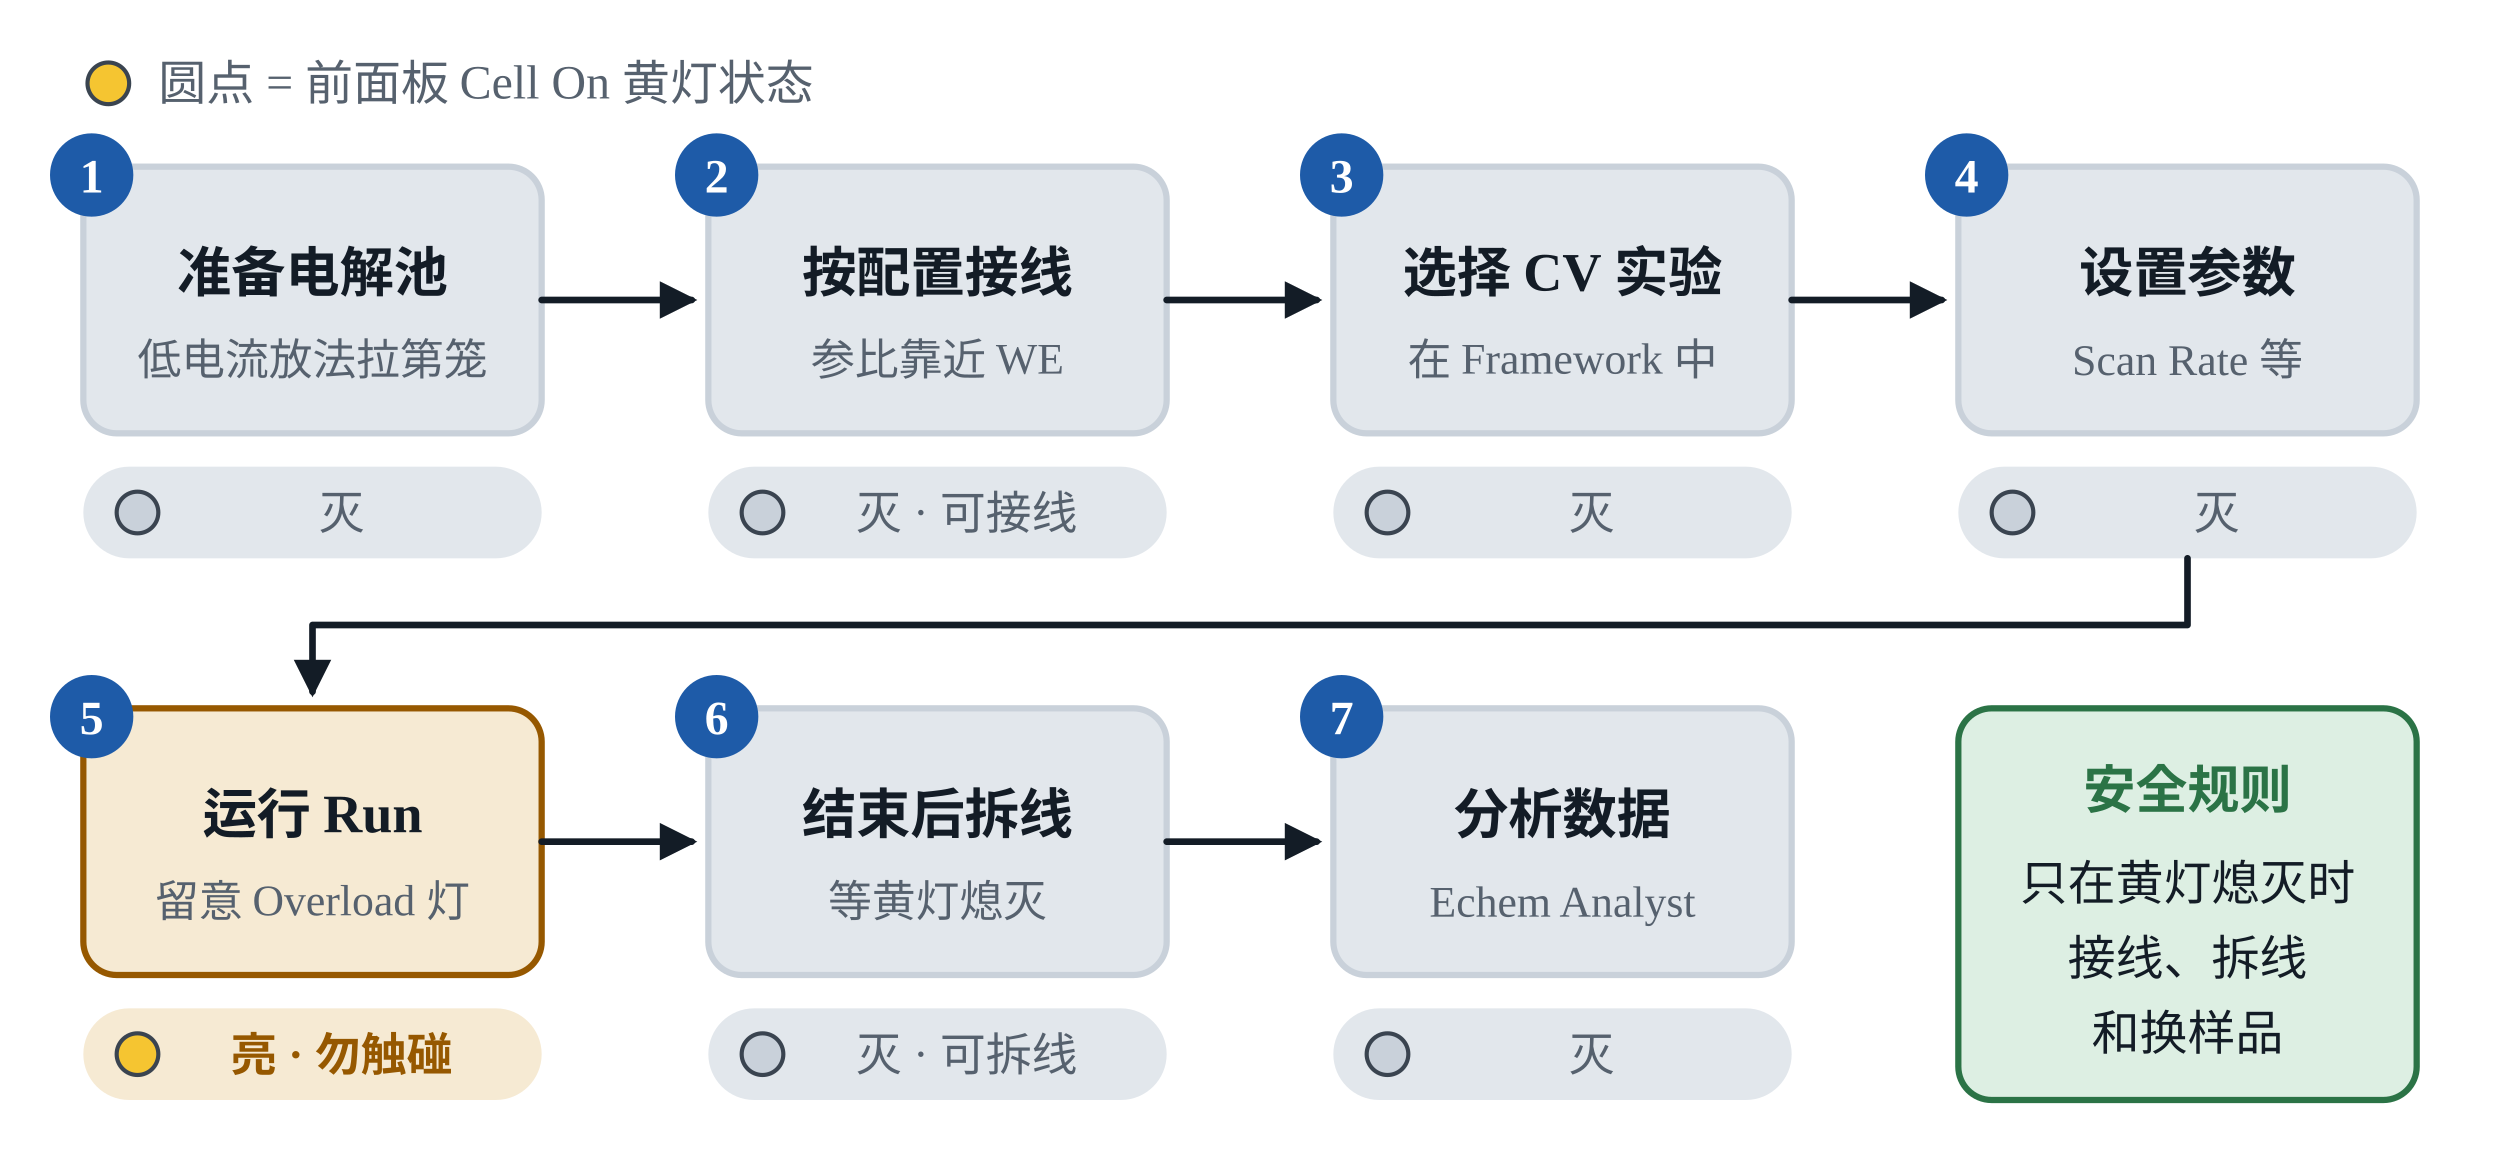
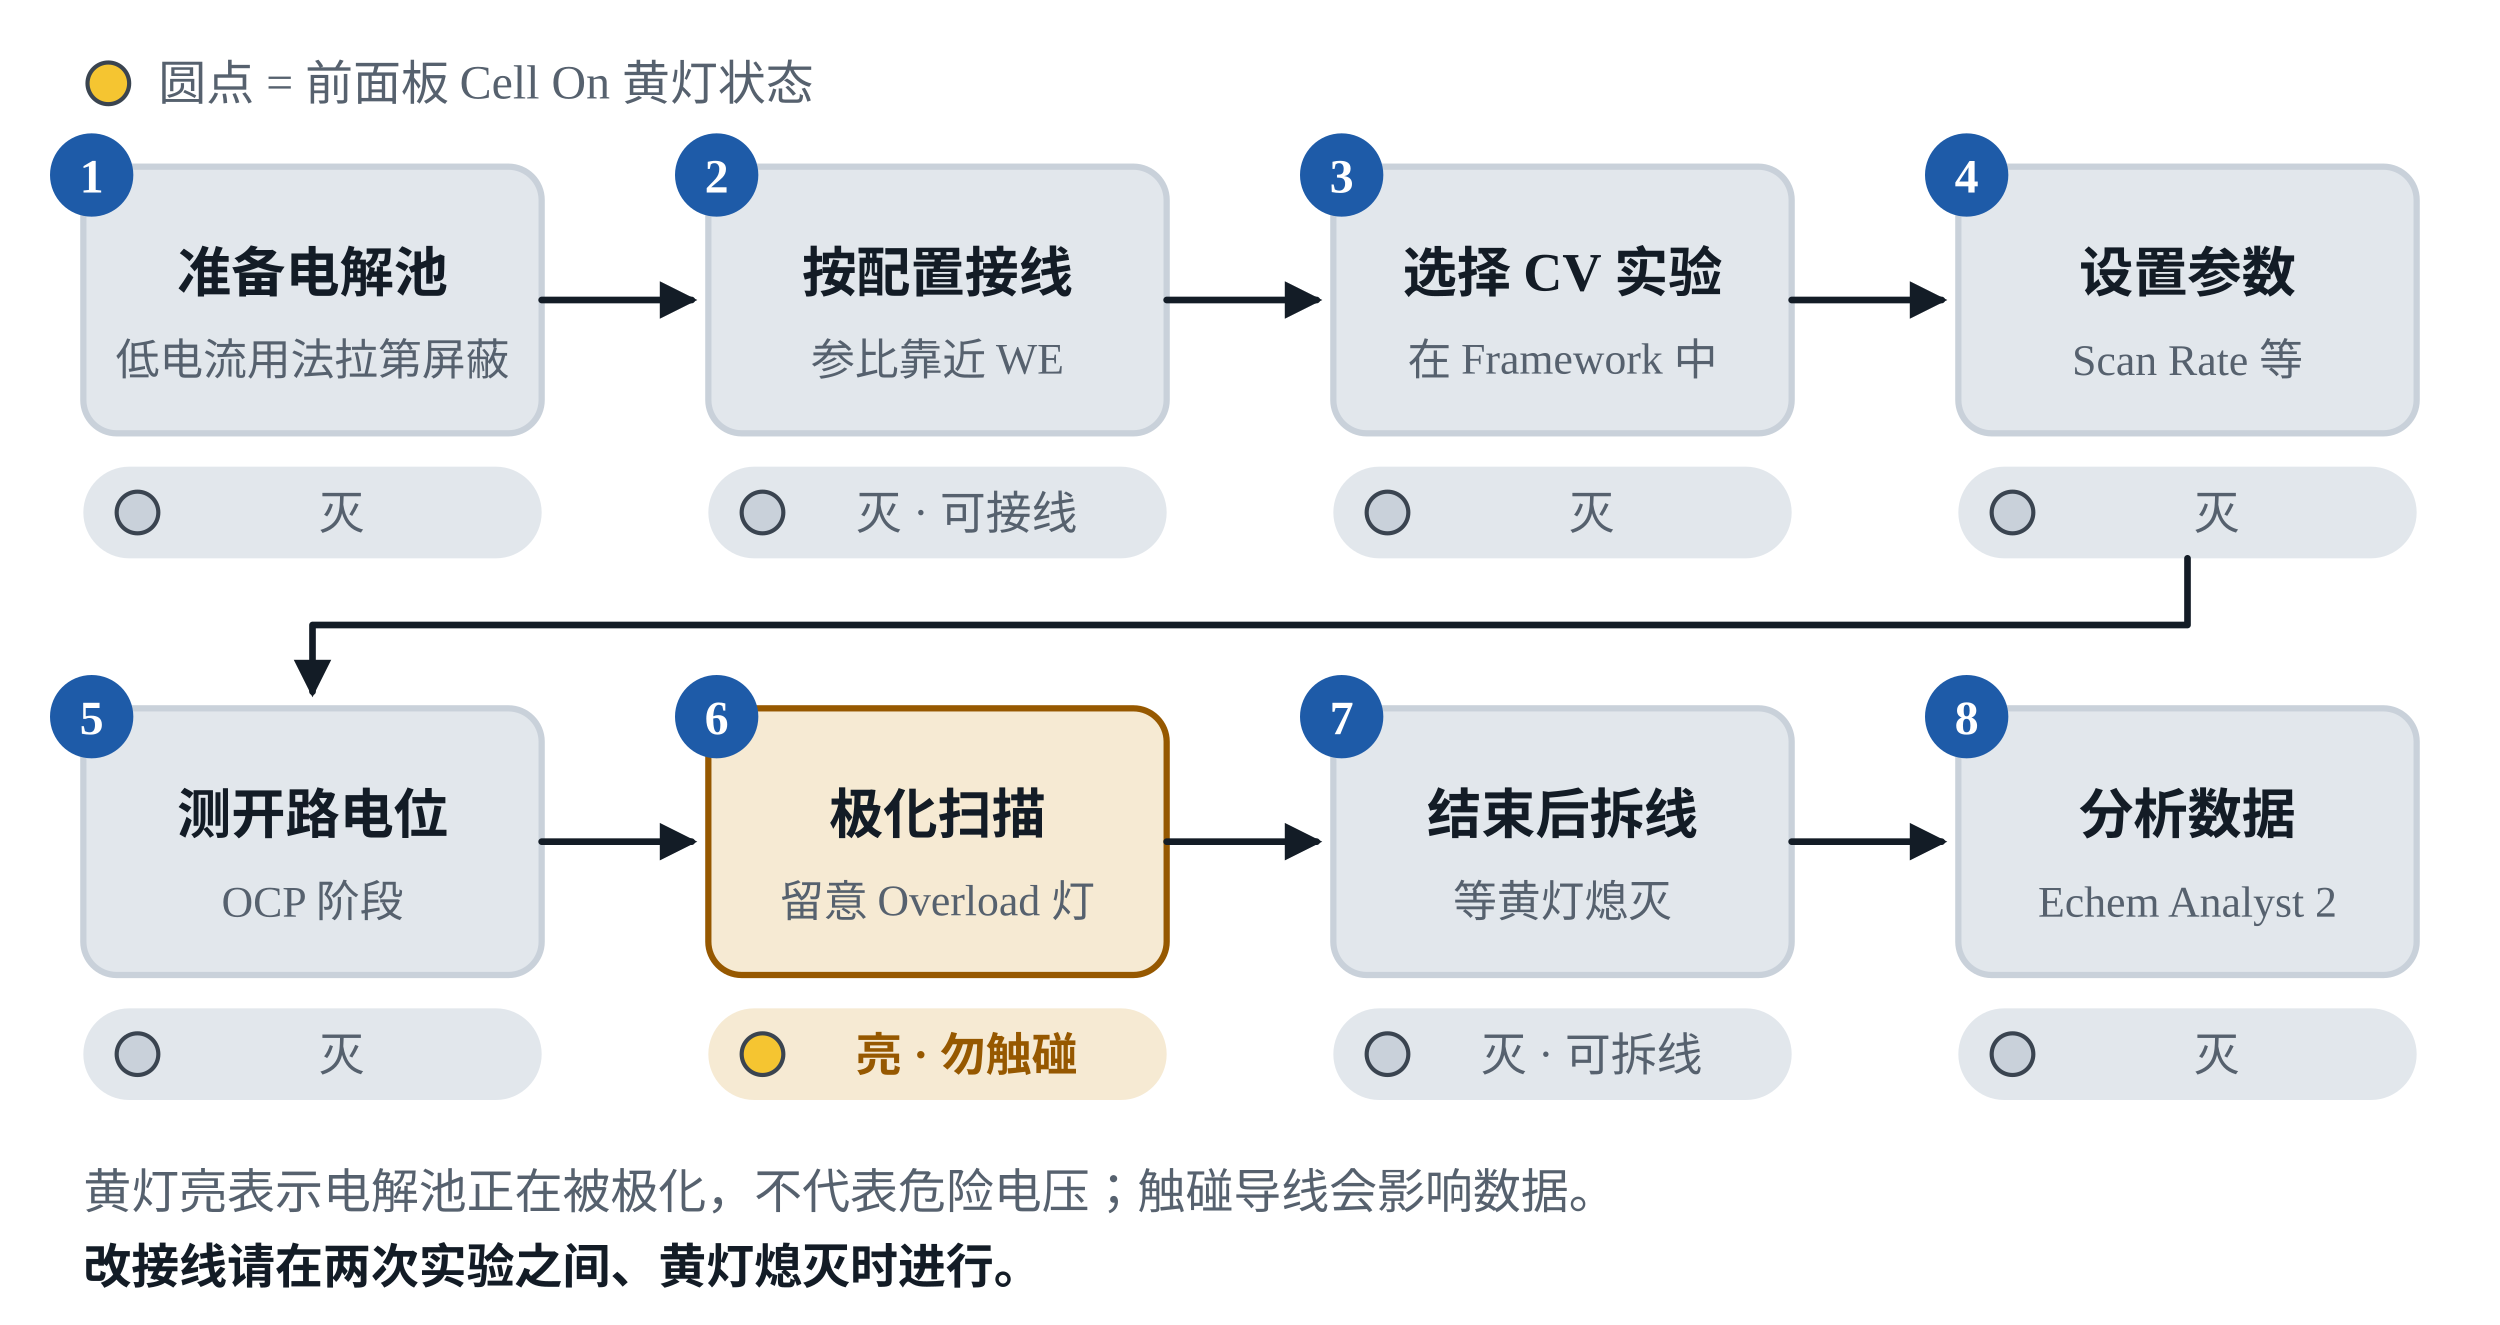
- <svg xmlns="http://www.w3.org/2000/svg" viewBox="0 0 600 282" width="600" height="282" role="img" aria-label="CV 实验流程：准备、接线、选择实验、设参数时 Cell On 黄灯熄灭；运行时黄灯亮，不要触碰；结束灯灭后再拆线，然后用 Echem Analyst 分析。" style="font-family:var(--f-body,'IBM Plex Sans','Noto Sans SC','PingFang SC','Microsoft YaHei',sans-serif)">
+ <svg xmlns="http://www.w3.org/2000/svg" viewBox="0 0 600 318" width="600" height="318" role="img" aria-label="CV 实验流程：准备、接线、选实验、设参数和测开路电位时 Cell On 黄灯熄灭；极化扫描时黄灯亮；结束灯灭后再拆线，最后用 Echem Analyst 2 分析。" style="font-family:var(--f-body,'IBM Plex Sans','Noto Sans SC','PingFang SC','Microsoft YaHei',sans-serif)">
  <defs>
    <marker id="use-02-cv-workflow-ah-ink" viewBox="0 0 10 10" refX="8.5" refY="5" markerUnits="userSpaceOnUse" markerWidth="9" markerHeight="9" orient="auto-start-reverse">
      <path d="M0 0 L10 5 L0 10 Z" style="fill:var(--ink,#131C26)" />
    </marker>
  </defs>
-   <rect x="0" y="0" width="600" height="282" style="fill:var(--surface,#FFFFFF)" />
+   <rect x="0" y="0" width="600" height="318" style="fill:var(--surface,#FFFFFF)" />
  <circle cx="26" cy="20" r="5" style="fill:#F5C531;stroke:var(--wire-outline,#3A4450);stroke-width:1" />
  <text x="38" y="24" style="fill:var(--muted,#56616E);font-size:11.5px;font-weight:400" text-anchor="start">圆点 = 前面板 Cell On 黄灯状态</text>
  <rect x="20" y="40" width="110" height="64" rx="8" style="fill:var(--sunk,#E2E7EC);stroke:var(--rule,#C9D1DA);stroke-width:1.5" />
  <text x="75" y="70" style="fill:var(--ink,#131C26);font-size:13px;font-weight:700" text-anchor="middle">准备电解池</text>
-   <text x="75" y="90" style="fill:var(--muted,#56616E);font-size:10.5px;font-weight:400" text-anchor="middle">低电流放法拉第笼</text>
+   <text x="75" y="90" style="fill:var(--muted,#56616E);font-size:10.5px;font-weight:400" text-anchor="middle">低电流用法拉第屏蔽</text>
  <rect x="20" y="112" width="110" height="22" rx="11" style="fill:var(--sunk,#E2E7EC)" />
  <circle cx="33" cy="123" r="5" style="fill:var(--rule,#C9D1DA);stroke:var(--wire-outline,#3A4450);stroke-width:1" />
  <text x="82" y="127" style="fill:var(--muted,#56616E);font-size:11px;font-weight:500" text-anchor="middle">灭</text>
  <rect x="170" y="40" width="110" height="64" rx="8" style="fill:var(--sunk,#E2E7EC);stroke:var(--rule,#C9D1DA);stroke-width:1.5" />
  <text x="225" y="70" style="fill:var(--ink,#131C26);font-size:13px;font-weight:700" text-anchor="middle">按配置接线</text>
  <text x="225" y="90" style="fill:var(--muted,#56616E);font-size:10.5px;font-weight:400" text-anchor="middle">参比靠近 WE</text>
  <rect x="170" y="112" width="110" height="22" rx="11" style="fill:var(--sunk,#E2E7EC)" />
  <circle cx="183" cy="123" r="5" style="fill:var(--rule,#C9D1DA);stroke:var(--wire-outline,#3A4450);stroke-width:1" />
  <text x="232" y="127" style="fill:var(--muted,#56616E);font-size:11px;font-weight:500" text-anchor="middle">灭 · 可接线</text>
  <rect x="320" y="40" width="110" height="64" rx="8" style="fill:var(--sunk,#E2E7EC);stroke:var(--rule,#C9D1DA);stroke-width:1.5" />
  <text x="375" y="70" style="fill:var(--ink,#131C26);font-size:13px;font-weight:700" text-anchor="middle">选择 CV 实验</text>
  <text x="375" y="90" style="fill:var(--muted,#56616E);font-size:10.5px;font-weight:400" text-anchor="middle">在 Framework 中</text>
  <rect x="320" y="112" width="110" height="22" rx="11" style="fill:var(--sunk,#E2E7EC)" />
  <circle cx="333" cy="123" r="5" style="fill:var(--rule,#C9D1DA);stroke:var(--wire-outline,#3A4450);stroke-width:1" />
  <text x="382" y="127" style="fill:var(--muted,#56616E);font-size:11px;font-weight:500" text-anchor="middle">灭</text>
  <rect x="470" y="40" width="110" height="64" rx="8" style="fill:var(--sunk,#E2E7EC);stroke:var(--rule,#C9D1DA);stroke-width:1.5" />
  <text x="525" y="70" style="fill:var(--ink,#131C26);font-size:13px;font-weight:700" text-anchor="middle">设置参数</text>
  <text x="525" y="90" style="fill:var(--muted,#56616E);font-size:10.5px;font-weight:400" text-anchor="middle">Scan Rate 等</text>
  <rect x="470" y="112" width="110" height="22" rx="11" style="fill:var(--sunk,#E2E7EC)" />
  <circle cx="483" cy="123" r="5" style="fill:var(--rule,#C9D1DA);stroke:var(--wire-outline,#3A4450);stroke-width:1" />
  <text x="532" y="127" style="fill:var(--muted,#56616E);font-size:11px;font-weight:500" text-anchor="middle">灭</text>
-   <rect x="20" y="170" width="110" height="64" rx="8" style="fill:var(--warn-soft,#F6EAD3);stroke:var(--warn,#965800);stroke-width:1.5" />
-   <text x="75" y="200" style="fill:var(--ink,#131C26);font-size:13px;font-weight:700" text-anchor="middle">运行 Run</text>
-   <text x="75" y="220" style="fill:var(--muted,#56616E);font-size:10.5px;font-weight:400" text-anchor="middle">留意 Overload 灯</text>
-   <rect x="20" y="242" width="110" height="22" rx="11" style="fill:var(--warn-soft,#F6EAD3)" />
-   <circle cx="33" cy="253" r="5" style="fill:#F5C531;stroke:var(--wire-outline,#3A4450);stroke-width:1" />
-   <text x="82" y="257" style="fill:var(--warn,#965800);font-size:11px;font-weight:700" text-anchor="middle">亮 · 勿触碰</text>
-   <rect x="170" y="170" width="110" height="64" rx="8" style="fill:var(--sunk,#E2E7EC);stroke:var(--rule,#C9D1DA);stroke-width:1.5" />
-   <text x="225" y="200" style="fill:var(--ink,#131C26);font-size:13px;font-weight:700" text-anchor="middle">结束后拆线</text>
-   <text x="225" y="220" style="fill:var(--muted,#56616E);font-size:10.5px;font-weight:400" text-anchor="middle">等黄灯熄灭</text>
-   <rect x="170" y="242" width="110" height="22" rx="11" style="fill:var(--sunk,#E2E7EC)" />
-   <circle cx="183" cy="253" r="5" style="fill:var(--rule,#C9D1DA);stroke:var(--wire-outline,#3A4450);stroke-width:1" />
-   <text x="232" y="257" style="fill:var(--muted,#56616E);font-size:11px;font-weight:500" text-anchor="middle">灭 · 可拆线</text>
+   <rect x="20" y="170" width="110" height="64" rx="8" style="fill:var(--sunk,#E2E7EC);stroke:var(--rule,#C9D1DA);stroke-width:1.5" />
+   <text x="75" y="200" style="fill:var(--ink,#131C26);font-size:13px;font-weight:700" text-anchor="middle">测开路电位</text>
+   <text x="75" y="220" style="fill:var(--muted,#56616E);font-size:10.5px;font-weight:400" text-anchor="middle">OCP 阶段</text>
+   <rect x="20" y="242" width="110" height="22" rx="11" style="fill:var(--sunk,#E2E7EC)" />
+   <circle cx="33" cy="253" r="5" style="fill:var(--rule,#C9D1DA);stroke:var(--wire-outline,#3A4450);stroke-width:1" />
+   <text x="82" y="257" style="fill:var(--muted,#56616E);font-size:11px;font-weight:500" text-anchor="middle">灭</text>
+   <rect x="170" y="170" width="110" height="64" rx="8" style="fill:var(--warn-soft,#F6EAD3);stroke:var(--warn,#965800);stroke-width:1.5" />
+   <text x="225" y="200" style="fill:var(--ink,#131C26);font-size:13px;font-weight:700" text-anchor="middle">极化扫描</text>
+   <text x="225" y="220" style="fill:var(--muted,#56616E);font-size:10.5px;font-weight:400" text-anchor="middle">留意 Overload 灯</text>
+   <rect x="170" y="242" width="110" height="22" rx="11" style="fill:var(--warn-soft,#F6EAD3)" />
+   <circle cx="183" cy="253" r="5" style="fill:#F5C531;stroke:var(--wire-outline,#3A4450);stroke-width:1" />
+   <text x="232" y="257" style="fill:var(--warn,#965800);font-size:11px;font-weight:700" text-anchor="middle">亮 · 勿触碰</text>
  <rect x="320" y="170" width="110" height="64" rx="8" style="fill:var(--sunk,#E2E7EC);stroke:var(--rule,#C9D1DA);stroke-width:1.5" />
-   <text x="375" y="200" style="fill:var(--ink,#131C26);font-size:13px;font-weight:700" text-anchor="middle">分析数据</text>
-   <text x="375" y="220" style="fill:var(--muted,#56616E);font-size:10.5px;font-weight:400;font-family:var(--f-mono,'JetBrains Mono',ui-monospace,Menlo,monospace)" text-anchor="middle">Echem Analyst</text>
+   <text x="375" y="200" style="fill:var(--ink,#131C26);font-size:13px;font-weight:700" text-anchor="middle">结束后拆线</text>
+   <text x="375" y="220" style="fill:var(--muted,#56616E);font-size:10.5px;font-weight:400" text-anchor="middle">等黄灯熄灭</text>
  <rect x="320" y="242" width="110" height="22" rx="11" style="fill:var(--sunk,#E2E7EC)" />
  <circle cx="333" cy="253" r="5" style="fill:var(--rule,#C9D1DA);stroke:var(--wire-outline,#3A4450);stroke-width:1" />
-   <text x="382" y="257" style="fill:var(--muted,#56616E);font-size:11px;font-weight:500" text-anchor="middle">灭</text>
+   <text x="382" y="257" style="fill:var(--muted,#56616E);font-size:11px;font-weight:500" text-anchor="middle">灭 · 可拆线</text>
+   <rect x="470" y="170" width="110" height="64" rx="8" style="fill:var(--sunk,#E2E7EC);stroke:var(--rule,#C9D1DA);stroke-width:1.5" />
+   <text x="525" y="200" style="fill:var(--ink,#131C26);font-size:13px;font-weight:700" text-anchor="middle">分析数据</text>
+   <text x="525" y="220" style="fill:var(--muted,#56616E);font-size:10.5px;font-weight:400" text-anchor="middle">Echem Analyst 2</text>
+   <rect x="470" y="242" width="110" height="22" rx="11" style="fill:var(--sunk,#E2E7EC)" />
+   <circle cx="483" cy="253" r="5" style="fill:var(--rule,#C9D1DA);stroke:var(--wire-outline,#3A4450);stroke-width:1" />
+   <text x="532" y="257" style="fill:var(--muted,#56616E);font-size:11px;font-weight:500" text-anchor="middle">灭</text>
  <circle cx="22" cy="42" r="10" style="fill:var(--accent,#1E5BA8)" />
  <text x="22" y="46.2" style="fill:var(--accent-ink,#FFFFFF);font-size:11.5px;font-weight:700" text-anchor="middle">1</text>
  <circle cx="172" cy="42" r="10" style="fill:var(--accent,#1E5BA8)" />
  <text x="172" y="46.2" style="fill:var(--accent-ink,#FFFFFF);font-size:11.5px;font-weight:700" text-anchor="middle">2</text>
  <circle cx="322" cy="42" r="10" style="fill:var(--accent,#1E5BA8)" />
  <text x="322" y="46.2" style="fill:var(--accent-ink,#FFFFFF);font-size:11.5px;font-weight:700" text-anchor="middle">3</text>
  <circle cx="472" cy="42" r="10" style="fill:var(--accent,#1E5BA8)" />
  <text x="472" y="46.2" style="fill:var(--accent-ink,#FFFFFF);font-size:11.5px;font-weight:700" text-anchor="middle">4</text>
  <circle cx="22" cy="172" r="10" style="fill:var(--accent,#1E5BA8)" />
  <text x="22" y="176.2" style="fill:var(--accent-ink,#FFFFFF);font-size:11.5px;font-weight:700" text-anchor="middle">5</text>
  <circle cx="172" cy="172" r="10" style="fill:var(--accent,#1E5BA8)" />
  <text x="172" y="176.2" style="fill:var(--accent-ink,#FFFFFF);font-size:11.5px;font-weight:700" text-anchor="middle">6</text>
  <circle cx="322" cy="172" r="10" style="fill:var(--accent,#1E5BA8)" />
  <text x="322" y="176.2" style="fill:var(--accent-ink,#FFFFFF);font-size:11.5px;font-weight:700" text-anchor="middle">7</text>
+   <circle cx="472" cy="172" r="10" style="fill:var(--accent,#1E5BA8)" />
+   <text x="472" y="176.2" style="fill:var(--accent-ink,#FFFFFF);font-size:11.5px;font-weight:700" text-anchor="middle">8</text>
  <path d="M130 72 H166" style="fill:none;stroke:var(--ink,#131C26);stroke-width:1.6;stroke-linecap:round;stroke-linejoin:round" marker-end="url(#use-02-cv-workflow-ah-ink)" />
+   <path d="M130 202 H166" style="fill:none;stroke:var(--ink,#131C26);stroke-width:1.6;stroke-linecap:round;stroke-linejoin:round" marker-end="url(#use-02-cv-workflow-ah-ink)" />
  <path d="M280 72 H316" style="fill:none;stroke:var(--ink,#131C26);stroke-width:1.6;stroke-linecap:round;stroke-linejoin:round" marker-end="url(#use-02-cv-workflow-ah-ink)" />
+   <path d="M280 202 H316" style="fill:none;stroke:var(--ink,#131C26);stroke-width:1.6;stroke-linecap:round;stroke-linejoin:round" marker-end="url(#use-02-cv-workflow-ah-ink)" />
  <path d="M430 72 H466" style="fill:none;stroke:var(--ink,#131C26);stroke-width:1.6;stroke-linecap:round;stroke-linejoin:round" marker-end="url(#use-02-cv-workflow-ah-ink)" />
-   <path d="M130 202 H166" style="fill:none;stroke:var(--ink,#131C26);stroke-width:1.6;stroke-linecap:round;stroke-linejoin:round" marker-end="url(#use-02-cv-workflow-ah-ink)" />
-   <path d="M280 202 H316" style="fill:none;stroke:var(--ink,#131C26);stroke-width:1.6;stroke-linecap:round;stroke-linejoin:round" marker-end="url(#use-02-cv-workflow-ah-ink)" />
+   <path d="M430 202 H466" style="fill:none;stroke:var(--ink,#131C26);stroke-width:1.6;stroke-linecap:round;stroke-linejoin:round" marker-end="url(#use-02-cv-workflow-ah-ink)" />
  <path d="M525 134 V150 H75 V166" style="fill:none;stroke:var(--ink,#131C26);stroke-width:1.6;stroke-linecap:round;stroke-linejoin:round" marker-end="url(#use-02-cv-workflow-ah-ink)" />
-   <rect x="470" y="170" width="110" height="94" rx="8" style="fill:var(--ok-soft,#DDEFE3);stroke:var(--ok,#2B7346);stroke-width:1.5" />
-   <text x="525" y="194" style="fill:var(--ok,#2B7346);font-size:12.5px;font-weight:700" text-anchor="middle">安全规则</text>
-   <text x="525" y="216" style="fill:var(--ink,#131C26);font-size:11.5px;font-weight:400" text-anchor="middle">只在黄灯熄灭时</text>
-   <text x="525" y="234" style="fill:var(--ink,#131C26);font-size:11.5px;font-weight:400" text-anchor="middle">接线、拆线</text>
-   <text x="525" y="252" style="fill:var(--ink,#131C26);font-size:11.5px;font-weight:400" text-anchor="middle">和换样品</text>
+   <text x="20" y="290" style="fill:var(--muted,#56616E);font-size:11.5px;font-weight:400" text-anchor="start">黄灯亮表示电解池正在被极化，不代表危险电压；触碰导线会影响数据。</text>
+   <text x="20" y="308" style="fill:var(--ink,#131C26);font-size:11.5px;font-weight:700" text-anchor="start">改接线请在两次实验之间、黄灯熄灭时进行。</text>
</svg>
